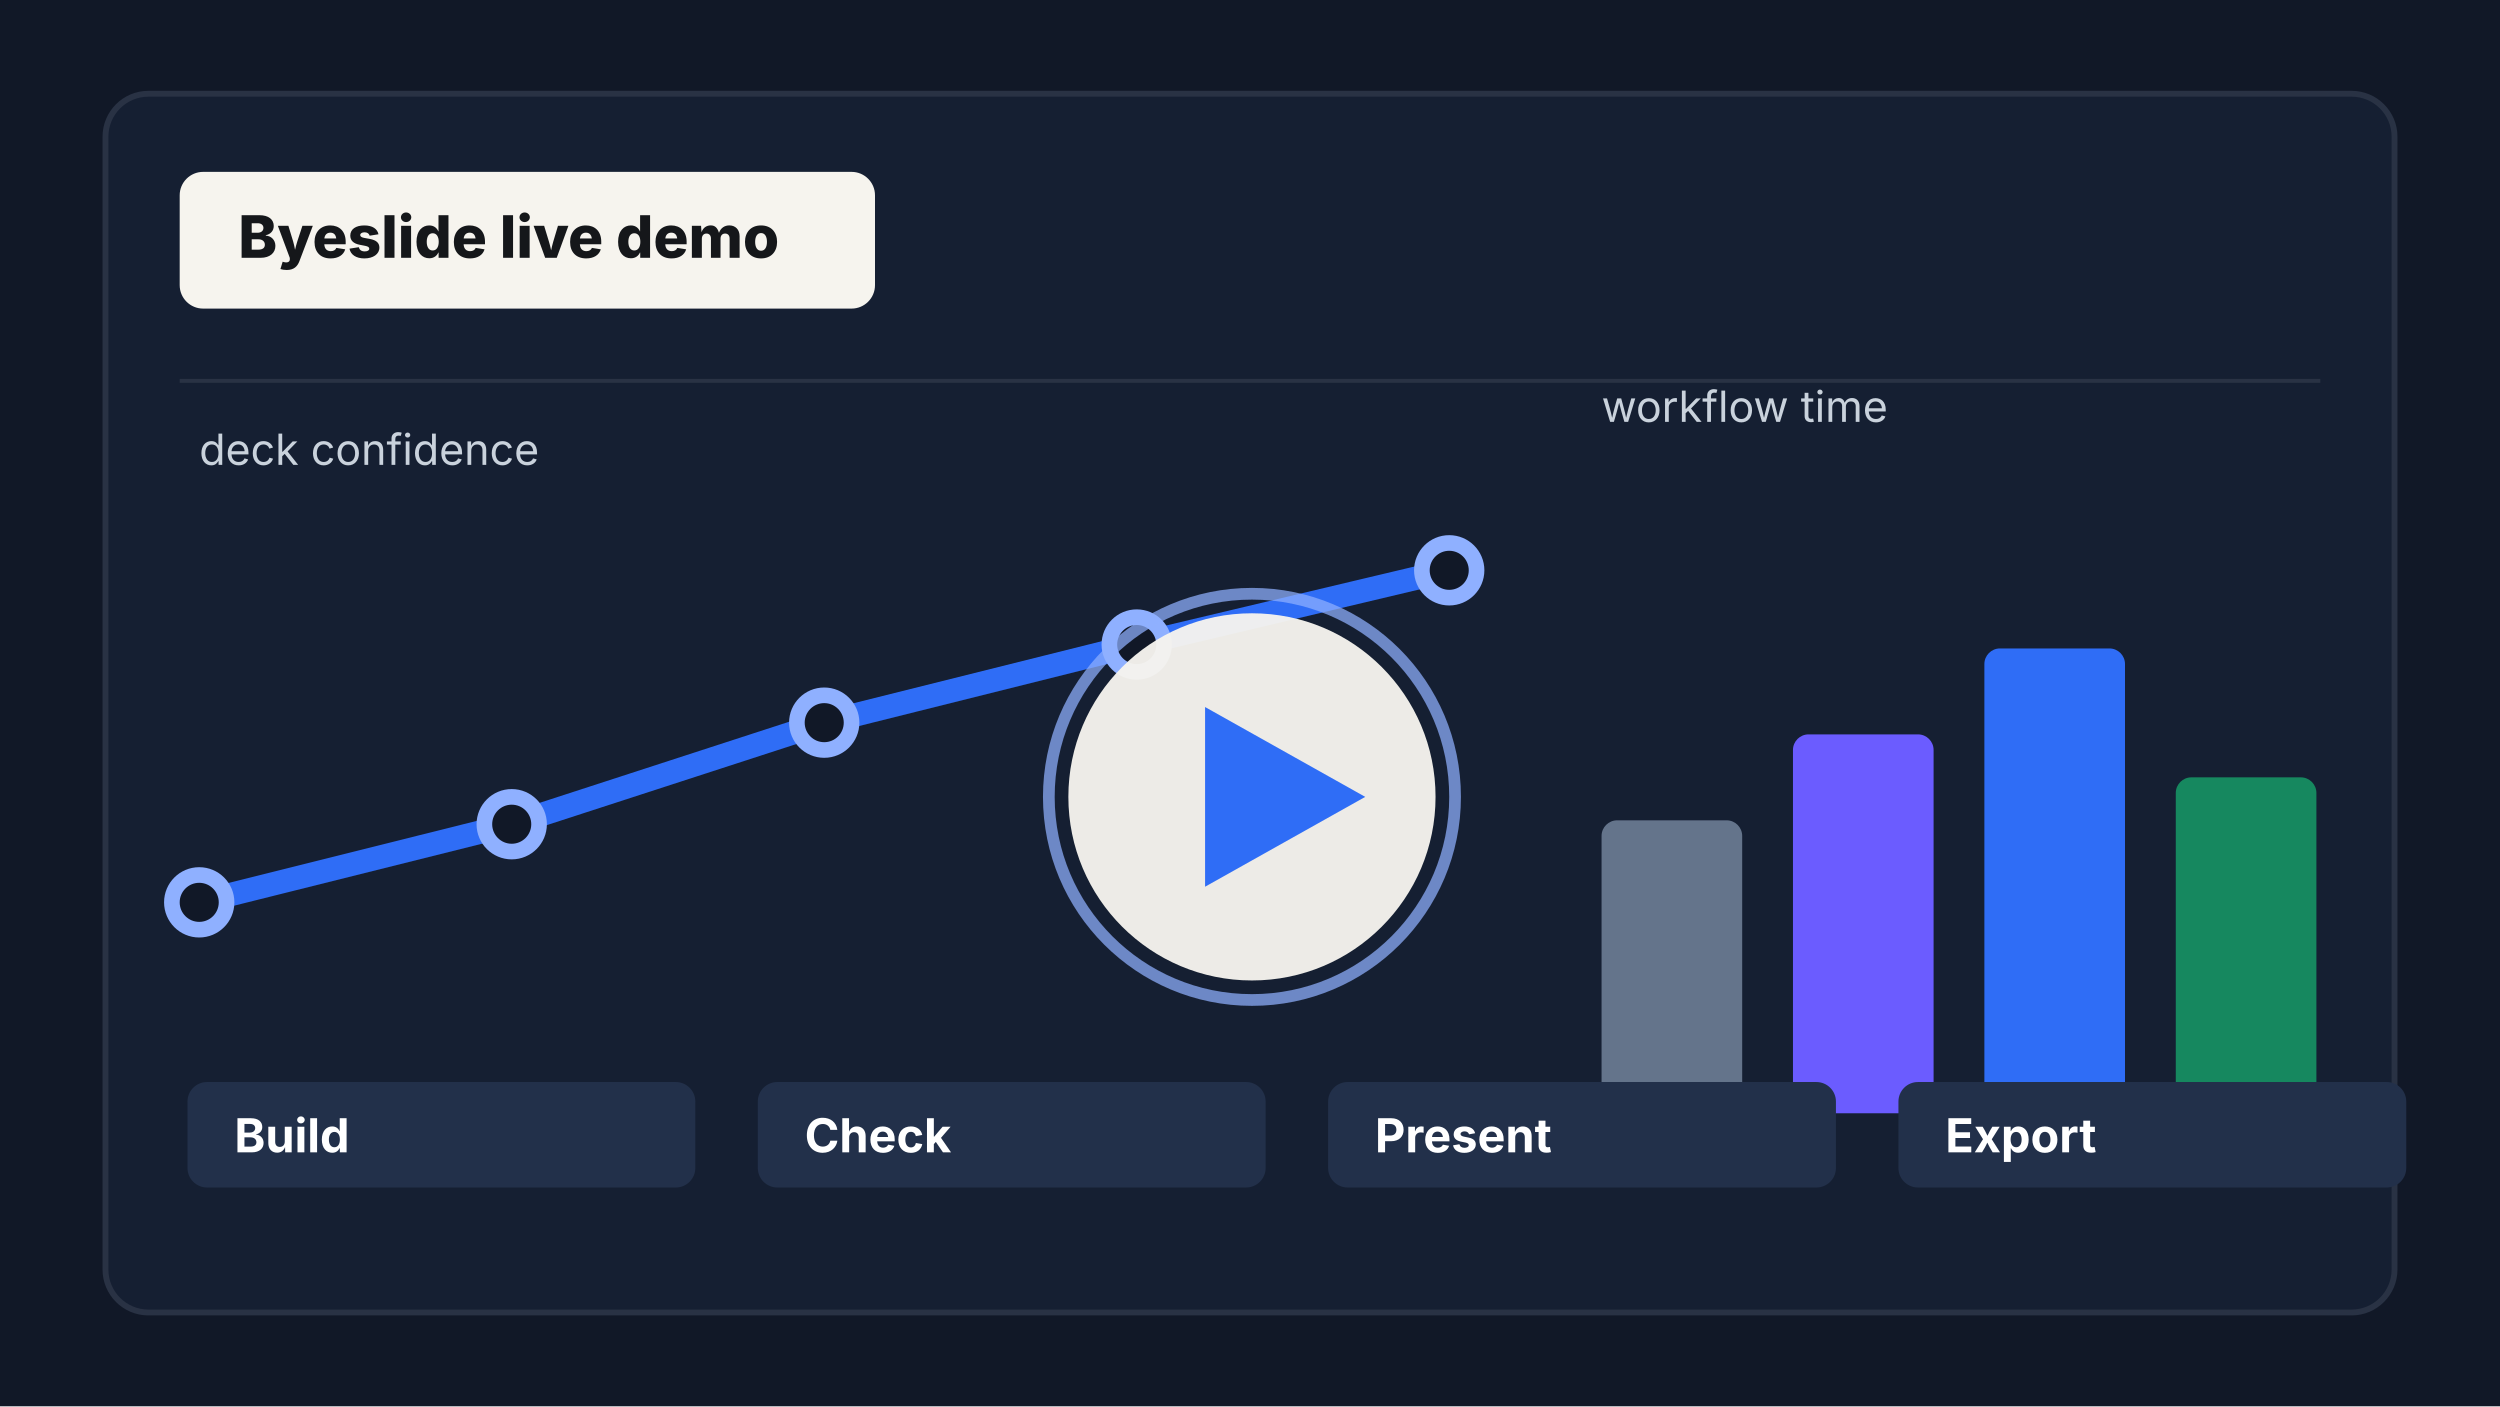
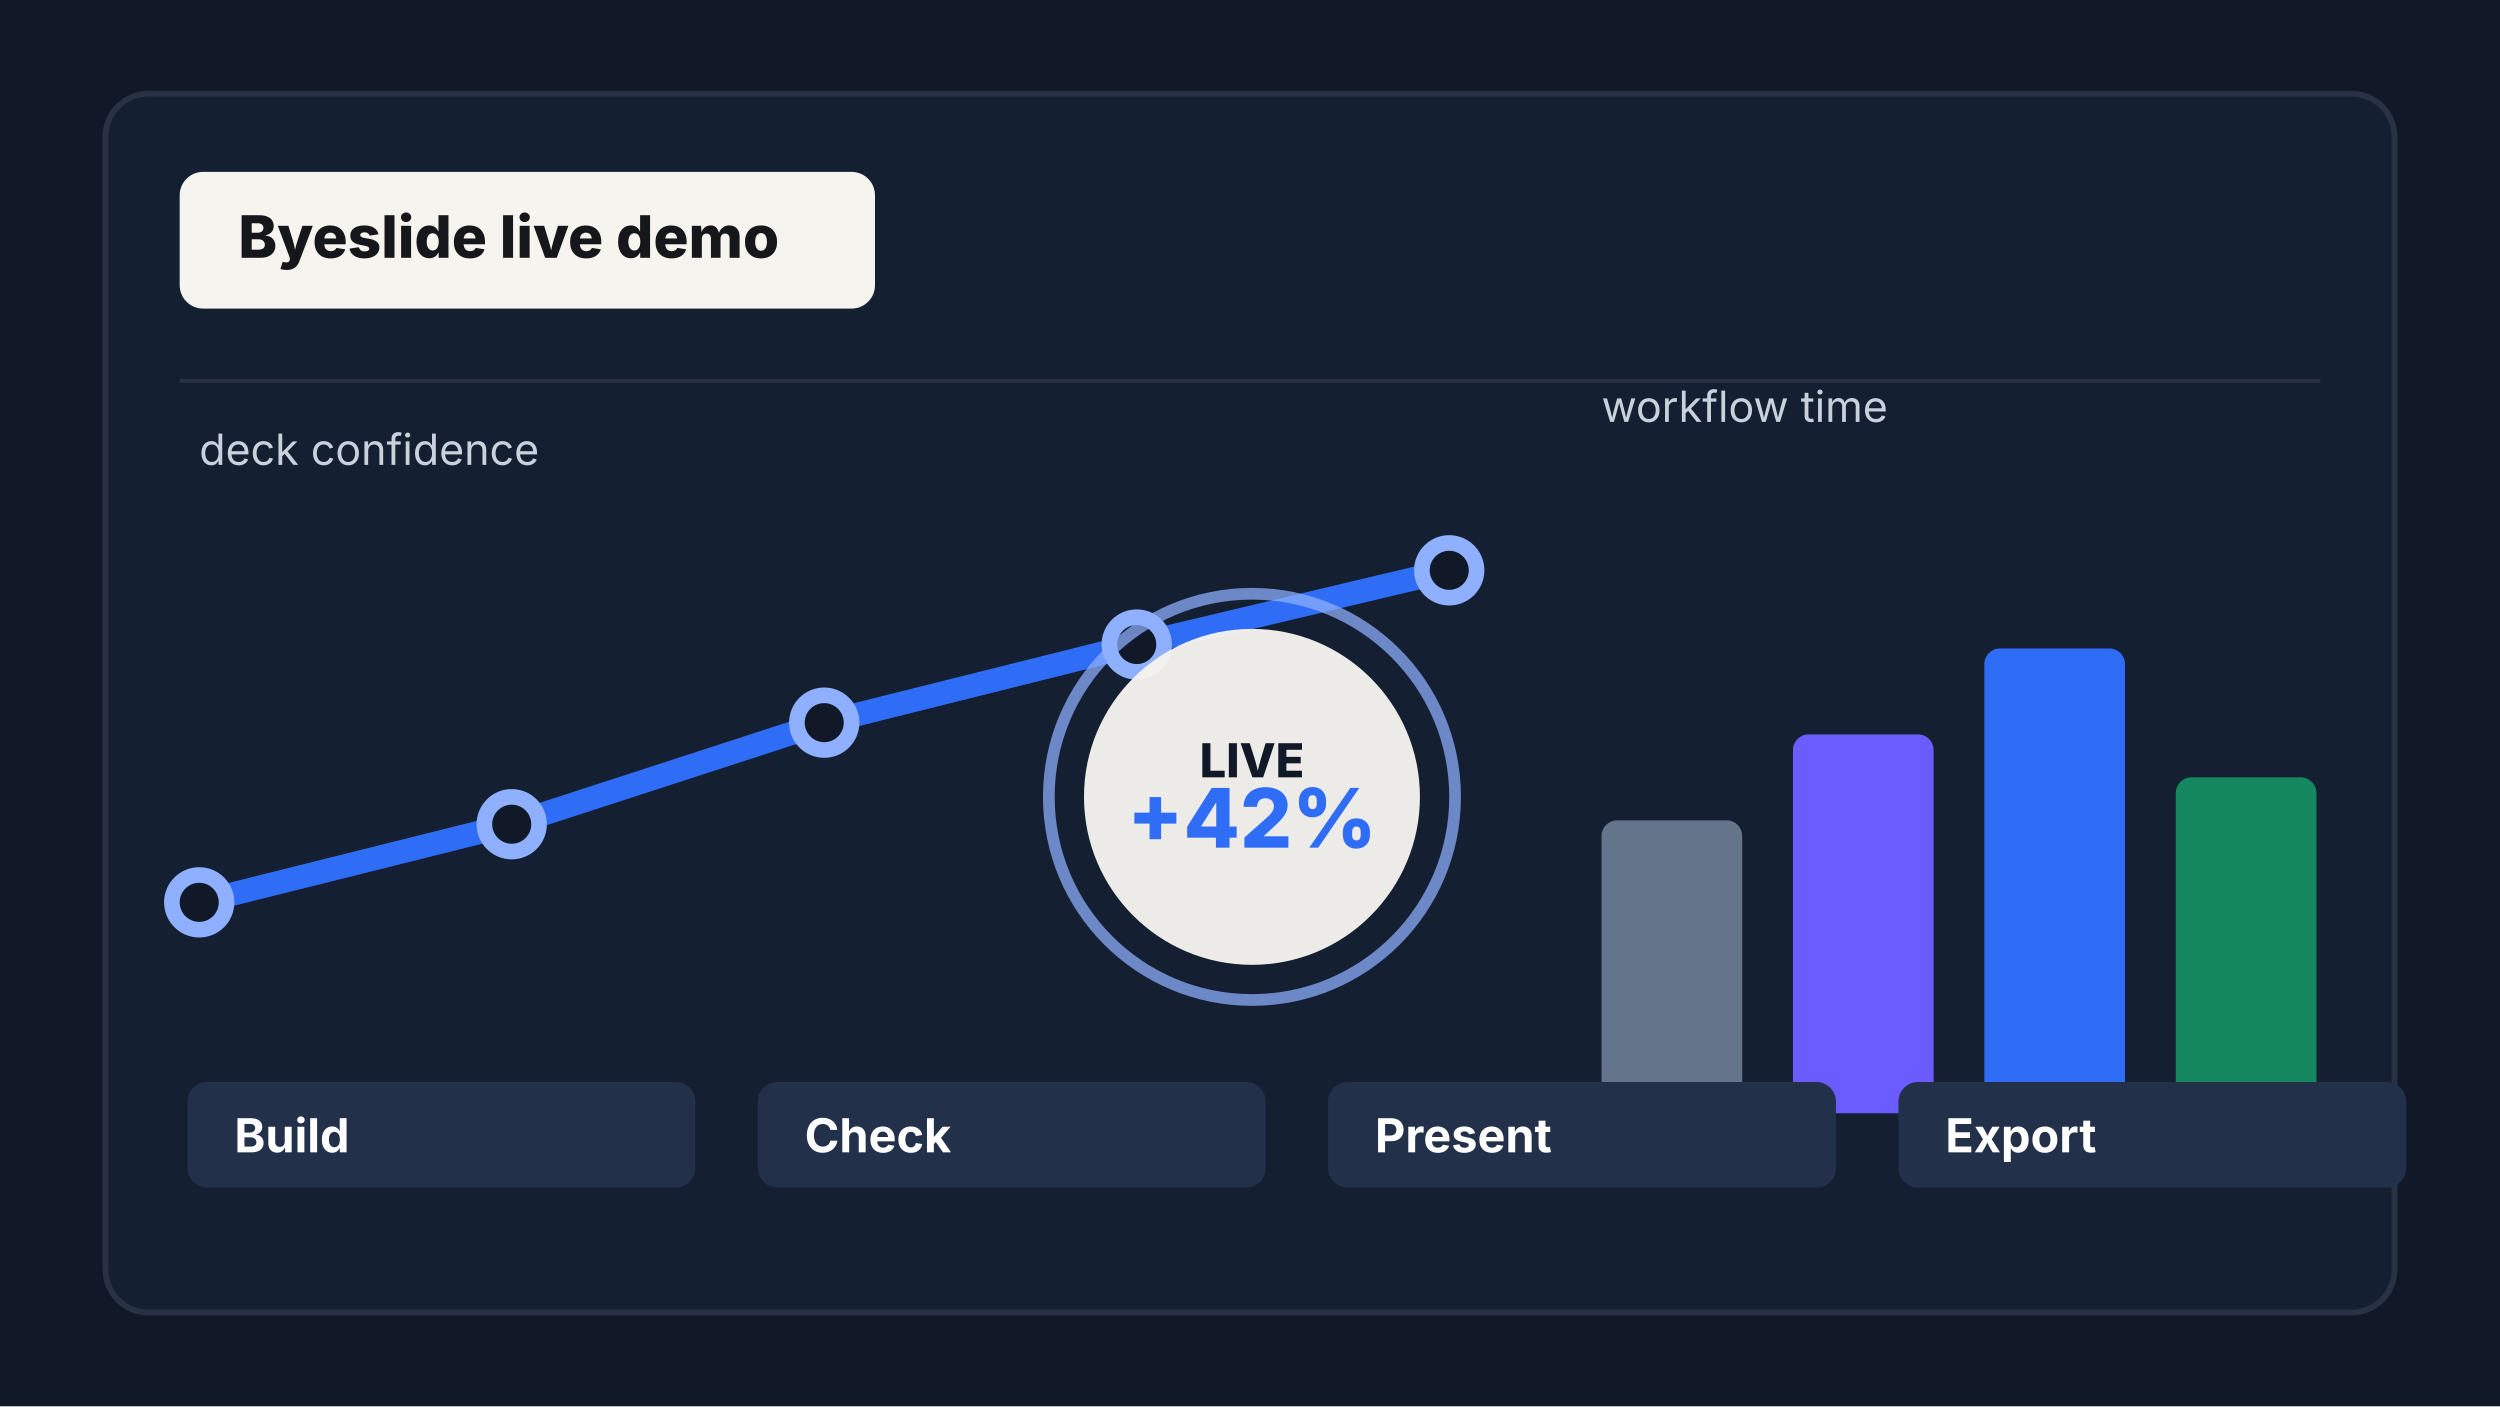
<svg xmlns="http://www.w3.org/2000/svg" viewBox="0 0 1280 720" role="img" aria-labelledby="title desc">
  <rect width="1280" height="720" fill="#111827" />
  <rect x="54" y="48" width="1172" height="624" rx="22" fill="#151f32" stroke="#293244" stroke-width="3" />
  <rect x="92" y="88" width="356" height="70" rx="12" fill="#f6f4ee" />
  <text x="122" y="132" fill="#15171a" font-family="Inter, Segoe UI, sans-serif" font-size="30" font-weight="760">Byeslide live demo</text>
  <rect x="92" y="194" width="1096" height="2" fill="#293244" />
  <g transform="translate(102 238)">
    <text x="0" y="0" fill="#c9d2dc" font-family="Inter, Segoe UI, sans-serif" font-size="22">deck confidence</text>
    <polyline fill="none" stroke="#2f6df6" stroke-width="12" stroke-linecap="round" stroke-linejoin="round" points="0,224 160,184 320,132 480,92 640,54" />
    <g fill="#111827" stroke="#8fb0ff" stroke-width="8">
      <circle cx="0" cy="224" r="14">
        <animate attributeName="r" values="14;22;14" dur="2.8s" repeatCount="indefinite" />
      </circle>
      <circle cx="160" cy="184" r="14" />
      <circle cx="320" cy="132" r="14" />
      <circle cx="480" cy="92" r="14" />
      <circle cx="640" cy="54" r="14">
        <animate attributeName="r" values="14;22;14" dur="2.8s" begin="1.4s" repeatCount="indefinite" />
      </circle>
    </g>
  </g>
  <g transform="translate(820 250)">
    <text x="0" y="-34" fill="#c9d2dc" font-family="Inter, Segoe UI, sans-serif" font-size="22">workflow time</text>
    <rect x="0" y="170" width="72" height="150" rx="8" fill="#64748b">
      <animate attributeName="height" values="150;118;150" dur="3s" repeatCount="indefinite" />
      <animate attributeName="y" values="170;202;170" dur="3s" repeatCount="indefinite" />
    </rect>
    <rect x="98" y="126" width="72" height="194" rx="8" fill="#6b5cff">
      <animate attributeName="height" values="194;232;194" dur="3s" begin=".25s" repeatCount="indefinite" />
      <animate attributeName="y" values="126;88;126" dur="3s" begin=".25s" repeatCount="indefinite" />
    </rect>
    <rect x="196" y="82" width="72" height="238" rx="8" fill="#2f6df6">
      <animate attributeName="height" values="238;204;238" dur="3s" begin=".5s" repeatCount="indefinite" />
      <animate attributeName="y" values="82;116;82" dur="3s" begin=".5s" repeatCount="indefinite" />
    </rect>
    <rect x="294" y="148" width="72" height="172" rx="8" fill="#16885f">
      <animate attributeName="height" values="172;212;172" dur="3s" begin=".75s" repeatCount="indefinite" />
      <animate attributeName="y" values="148;108;148" dur="3s" begin=".75s" repeatCount="indefinite" />
    </rect>
  </g>
-   <g transform="translate(533 300)">
-     <circle cx="108" cy="108" r="94" fill="#f6f4ee" opacity=".96" />
-     <path d="M84 62 166 108 84 154Z" fill="#2f6df6" />
-     <circle cx="108" cy="108" r="104" fill="none" stroke="#8fb0ff" stroke-width="6" opacity=".72">
+   <g transform="translate(535 312)">
+     <circle cx="106" cy="96" r="86" fill="#f6f4ee" opacity=".96" />
+     <circle cx="106" cy="96" r="104" fill="none" stroke="#8fb0ff" stroke-width="6" opacity=".72">
      <animate attributeName="r" values="104;124;104" dur="2.4s" repeatCount="indefinite" />
      <animate attributeName="opacity" values=".72;.12;.72" dur="2.4s" repeatCount="indefinite" />
    </circle>
+     <text x="106" y="86" fill="#111827" text-anchor="middle" font-family="Inter, Segoe UI, sans-serif" font-size="24" font-weight="760">LIVE</text>
+     <text x="106" y="122" fill="#2f6df6" text-anchor="middle" font-family="Inter, Segoe UI, sans-serif" font-size="42" font-weight="820">+42%</text>
  </g>
  <g transform="translate(96 588)" font-family="Inter, Segoe UI, sans-serif" font-size="24" font-weight="720">
    <rect x="0" y="-34" width="260" height="54" rx="10" fill="#22304a" />
    <text x="24" y="2" fill="#ffffff">Build</text>
    <rect x="292" y="-34" width="260" height="54" rx="10" fill="#22304a" />
    <text x="316" y="2" fill="#ffffff">Check</text>
    <rect x="584" y="-34" width="260" height="54" rx="10" fill="#22304a" />
    <text x="608" y="2" fill="#ffffff">Present</text>
    <rect x="876" y="-34" width="260" height="54" rx="10" fill="#22304a" />
    <text x="900" y="2" fill="#ffffff">Export</text>
  </g>
</svg>
